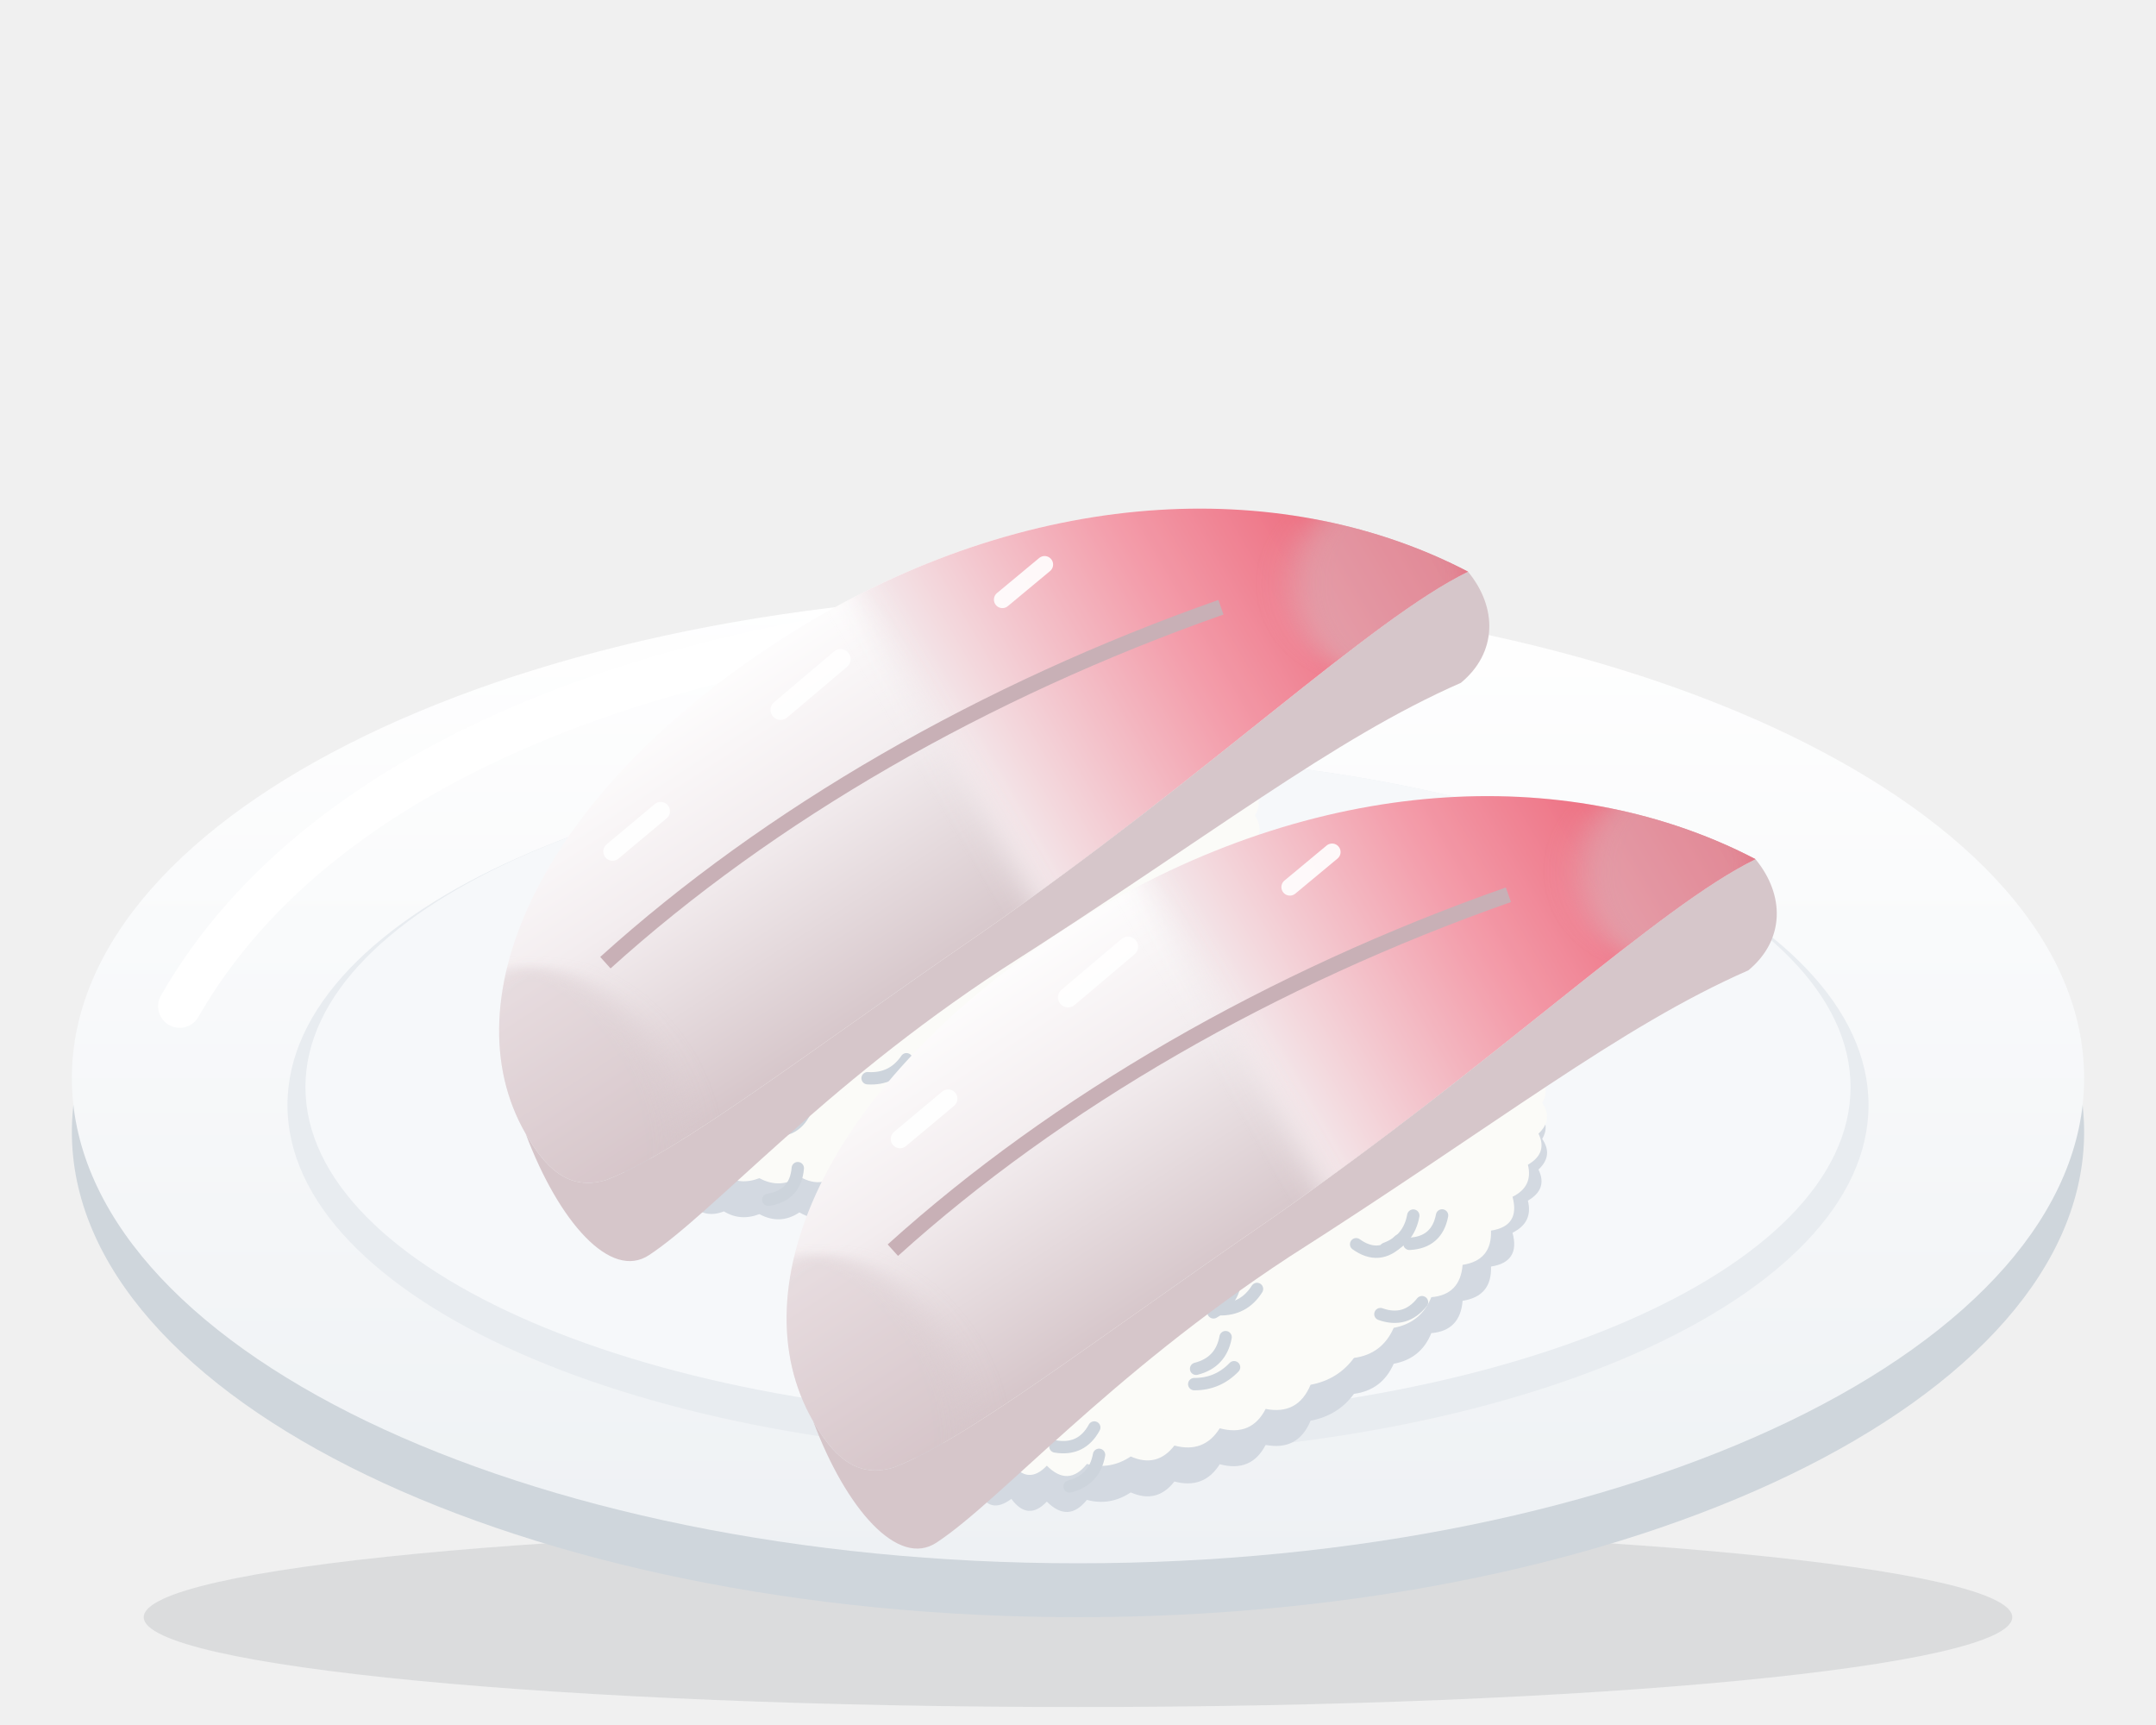
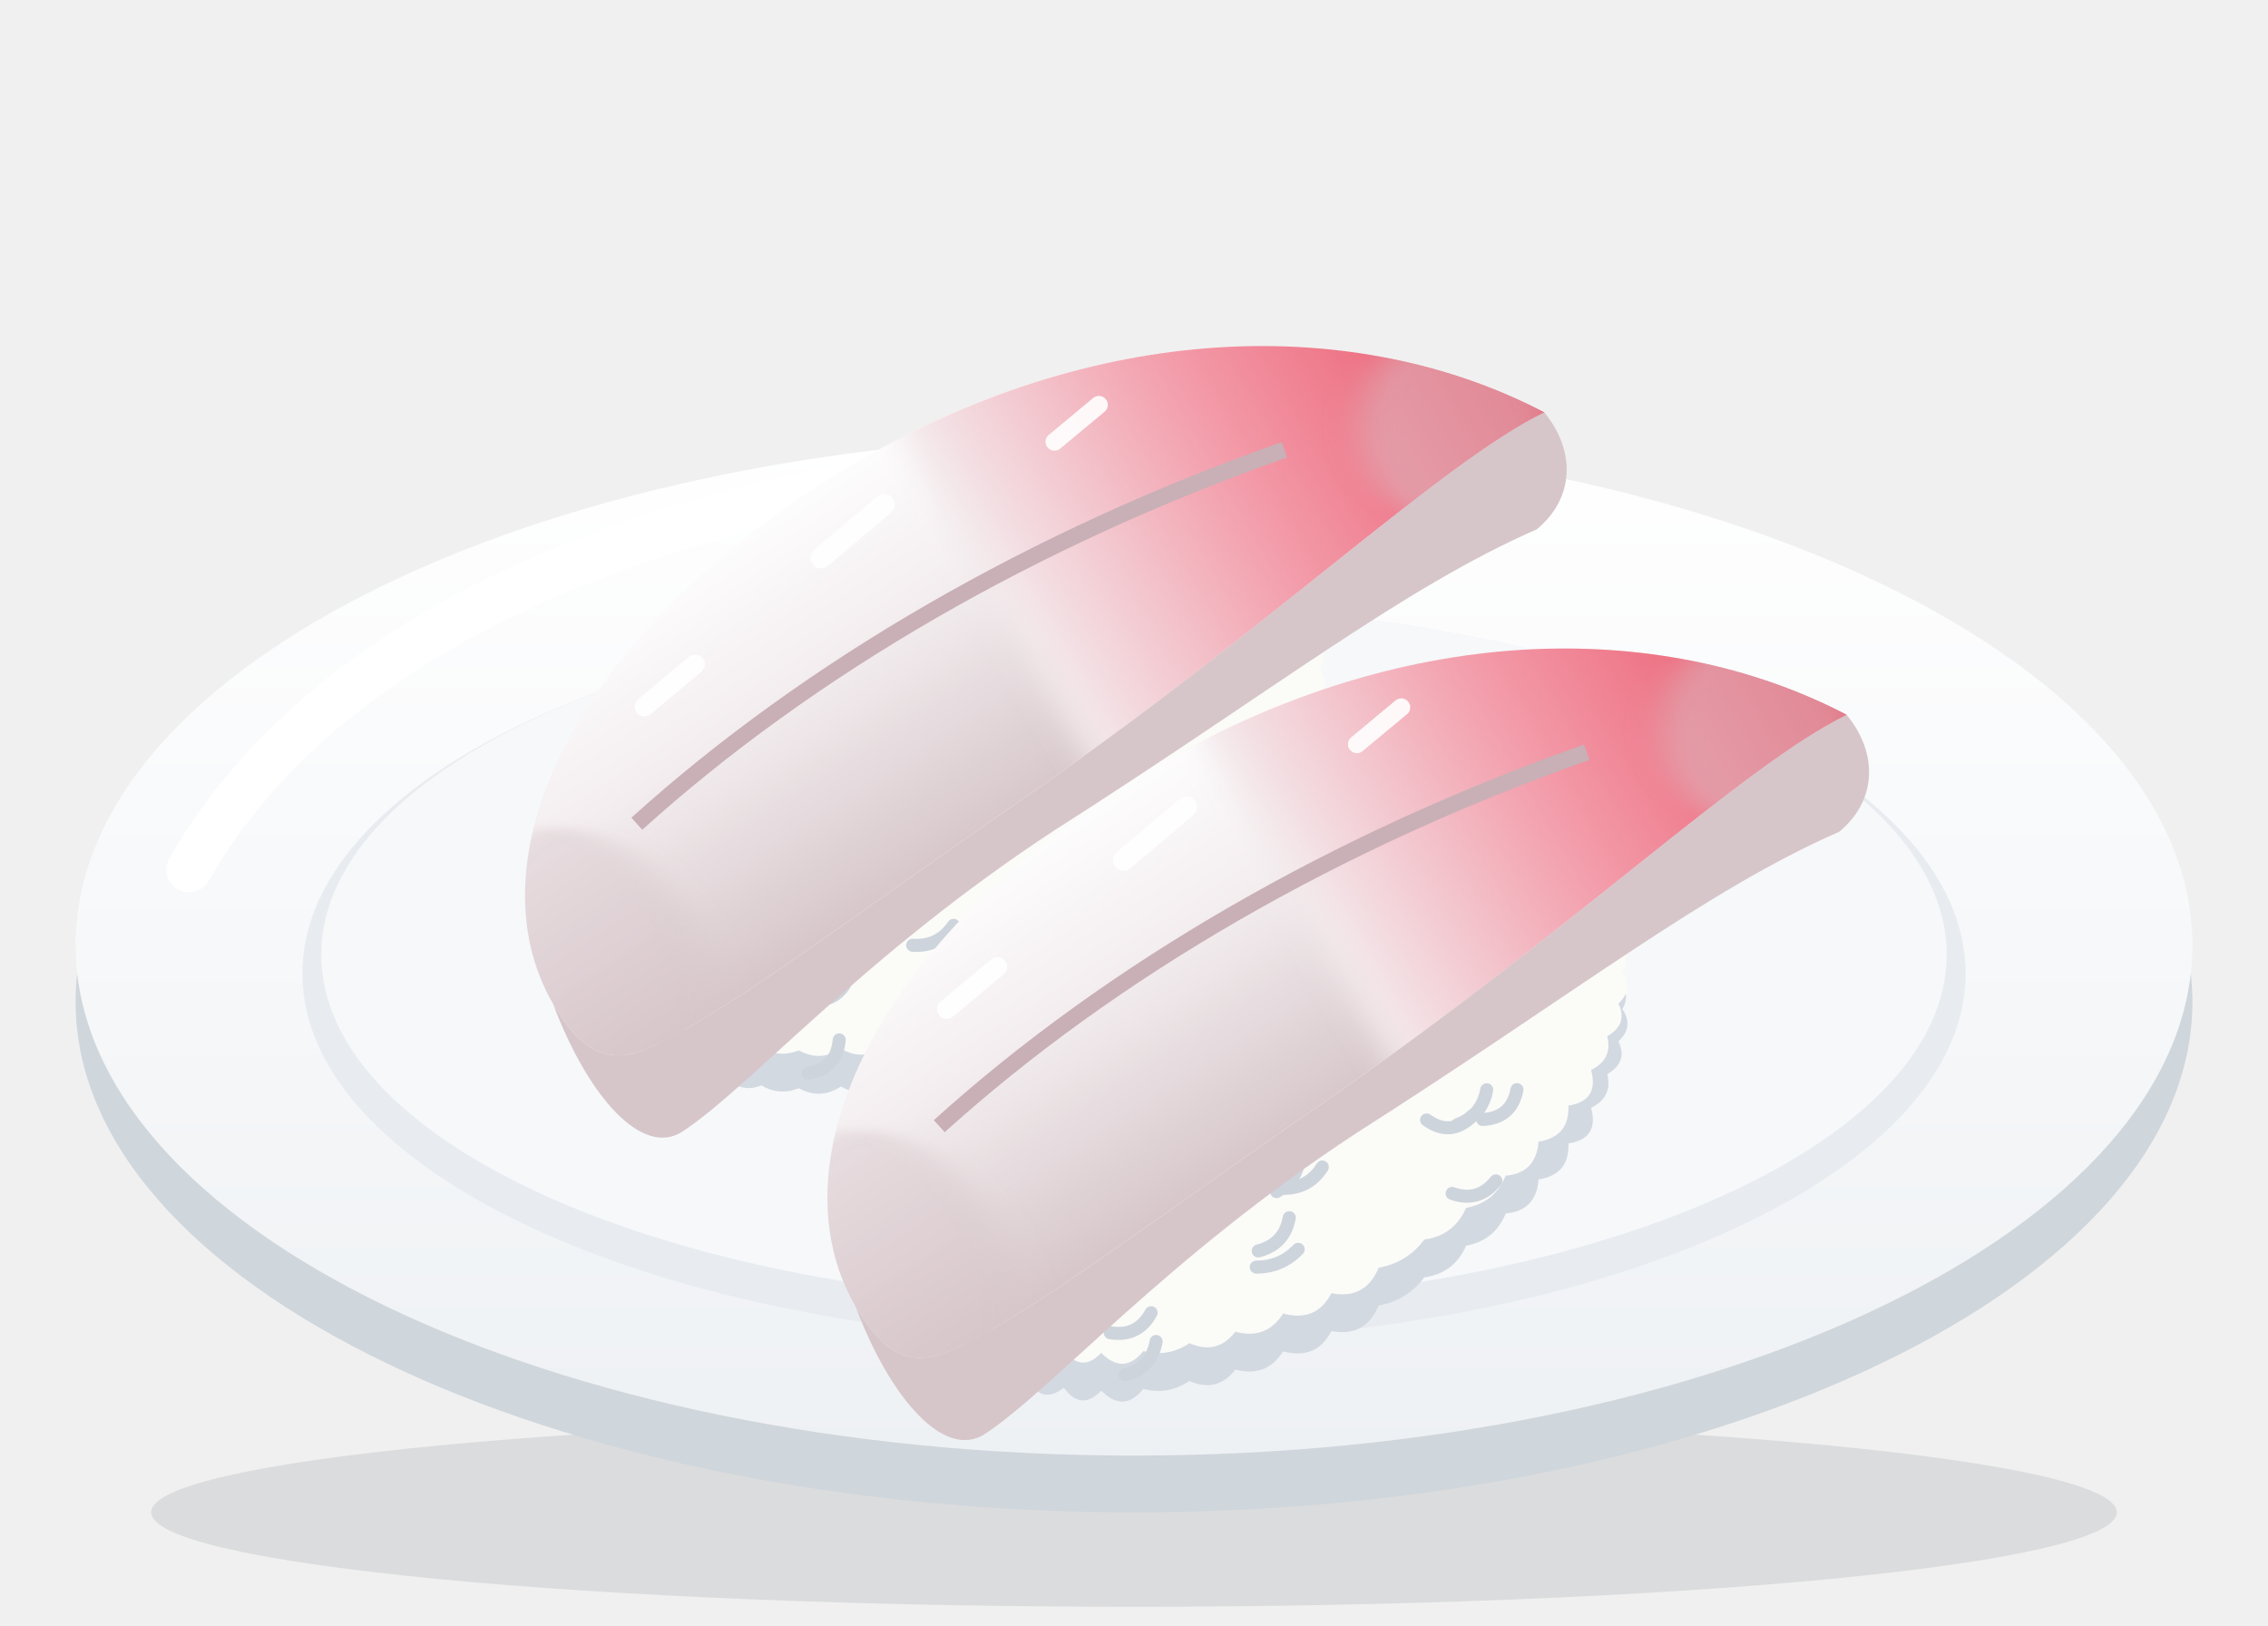
- <svg xmlns="http://www.w3.org/2000/svg" viewBox="0 0 120 96">
+ <svg xmlns="http://www.w3.org/2000/svg" viewBox="0 10 120 86">
  <defs>
    <filter id="soft" x="-20%" y="-50%" width="140%" height="200%">
      <feGaussianBlur stdDeviation="0.8" />
    </filter>
    <linearGradient id="plate" x1="0" y1="0" x2="0" y2="1">
      <stop offset="0" stop-color="#ffffff" />
      <stop offset="1" stop-color="#eef1f4" />
    </linearGradient>
    <linearGradient id="t" x1="0" y1="0" x2="0.15" y2="1">
      <stop offset="0" stop-color="#ffffff" />
      <stop offset="0.45" stop-color="#f3edef" />
      <stop offset="1" stop-color="#d6c6ca" />
    </linearGradient>
    <linearGradient id="tip" x1="1" y1="0" x2="0" y2="0">
      <stop offset="0" stop-color="#e8485e" />
      <stop offset="0.55" stop-color="#f39aa8" />
      <stop offset="1" stop-color="#f3edef" />
    </linearGradient>
  </defs>
  <ellipse cx="60" cy="90" rx="52" ry="5" fill="#1c2b36" opacity="0.10" />
  <ellipse cx="60" cy="63" rx="56" ry="27" fill="#cfd6dc" />
  <ellipse cx="60" cy="60" rx="56" ry="27" fill="url(#plate)" />
  <ellipse cx="60" cy="61.5" rx="44" ry="19.5" fill="#e8ecf0" />
  <ellipse cx="60" cy="60.5" rx="43" ry="18.5" fill="#f6f8fa" />
  <path d="M10 56 C18 42 38 35 60 34" fill="none" stroke="#fff" stroke-width="2.4" stroke-linecap="round" />
  <g transform="translate(52 54.5) rotate(-30) scale(0.86)">
    <path d="M23 0 Q23.7 0.9 22.8 1.6 Q23.1 2.7 22.1 3.2 Q22.2 4.5 20.9 4.8 Q20.9 6.3 19.3 6.2 Q18.9 7.6 17.4 7.5 Q16.6 8.8 15.1 8.7 Q14.3 10.5 12.4 9.7 Q11.3 11 9.6 10.5 Q8.2 11.9 6.5 11 Q5 11.8 3.3 11.4 Q1.7 12.8 0 11.5 Q-1.7 12.5 -3.3 11.4 Q-5 12.6 -6.5 11 Q-8.2 11.9 -9.6 10.5 Q-11.3 11 -12.4 9.7 Q-14.2 10.3 -15.1 8.7 Q-16.6 8.8 -17.4 7.5 Q-18.7 7.3 -19.3 6.2 Q-20.6 6 -20.9 4.8 Q-22.1 4.5 -22.1 3.2 Q-23.6 3 -22.8 1.6 Q-24.3 1 -23 0 Q-23.6 -0.9 -22.8 -1.6 Q-23.3 -2.8 -22.1 -3.2 Q-22.3 -4.6 -20.9 -4.8 Q-20.8 -6.2 -19.3 -6.2 Q-19.2 -8.1 -17.4 -7.5 Q-16.7 -9.1 -15.1 -8.7 Q-14.3 -10.5 -12.4 -9.7 Q-11.4 -11.3 -9.6 -10.5 Q-8.1 -11.3 -6.5 -11 Q-5 -12.6 -3.3 -11.4 Q-1.7 -12.6 -0 -11.5 Q1.7 -12.9 3.3 -11.4 Q5 -12.5 6.5 -11 Q8.1 -11.3 9.6 -10.5 Q11.2 -10.9 12.4 -9.7 Q14 -9.9 15.1 -8.7 Q16.8 -9.2 17.4 -7.5 Q19.1 -7.9 19.3 -6.2 Q21.1 -6.5 20.9 -4.8 Q22 -4.4 22.1 -3.2 Q23.3 -2.8 22.8 -1.6 Q23.9 -1 23 0 Z" fill="#d3d9e1" />
  </g>
  <g transform="translate(52 52.5) rotate(-30) scale(0.86)">
    <path d="M23 0 Q23.7 0.9 22.8 1.6 Q23.1 2.7 22.1 3.2 Q22.2 4.5 20.9 4.8 Q20.9 6.3 19.3 6.2 Q18.9 7.6 17.4 7.5 Q16.6 8.8 15.1 8.7 Q14.3 10.5 12.4 9.7 Q11.3 11 9.6 10.5 Q8.2 11.9 6.5 11 Q5 11.8 3.3 11.4 Q1.7 12.8 0 11.5 Q-1.7 12.5 -3.3 11.4 Q-5 12.6 -6.5 11 Q-8.2 11.9 -9.6 10.5 Q-11.3 11 -12.4 9.7 Q-14.2 10.3 -15.1 8.7 Q-16.6 8.8 -17.4 7.5 Q-18.7 7.3 -19.3 6.2 Q-20.6 6 -20.9 4.8 Q-22.1 4.5 -22.1 3.2 Q-23.6 3 -22.8 1.6 Q-24.3 1 -23 0 Q-23.6 -0.9 -22.8 -1.6 Q-23.3 -2.8 -22.1 -3.2 Q-22.3 -4.6 -20.9 -4.8 Q-20.8 -6.2 -19.3 -6.2 Q-19.2 -8.1 -17.4 -7.5 Q-16.7 -9.1 -15.1 -8.7 Q-14.3 -10.5 -12.4 -9.7 Q-11.4 -11.3 -9.6 -10.5 Q-8.1 -11.3 -6.5 -11 Q-5 -12.6 -3.3 -11.4 Q-1.7 -12.6 -0 -11.5 Q1.7 -12.9 3.3 -11.4 Q5 -12.5 6.5 -11 Q8.1 -11.3 9.6 -10.5 Q11.2 -10.9 12.4 -9.7 Q14 -9.9 15.1 -8.7 Q16.8 -9.2 17.4 -7.5 Q19.1 -7.9 19.3 -6.2 Q21.1 -6.5 20.9 -4.8 Q22 -4.4 22.1 -3.2 Q23.3 -2.8 22.8 -1.6 Q23.9 -1 23 0 Z" fill="#fbfbf8" />
  </g>
  <g transform="translate(52 50.5) rotate(-30) scale(0.86)">
    <path d="M23 0 Q23.7 0.9 22.8 1.6 Q23.1 2.7 22.1 3.2 Q22.2 4.5 20.9 4.8 Q20.9 6.3 19.3 6.2 Q18.9 7.6 17.4 7.5 Q16.6 8.8 15.1 8.7 Q14.3 10.5 12.4 9.7 Q11.3 11 9.6 10.5 Q8.2 11.9 6.5 11 Q5 11.8 3.3 11.4 Q1.7 12.8 0 11.5 Q-1.7 12.5 -3.3 11.4 Q-5 12.6 -6.5 11 Q-8.2 11.9 -9.6 10.5 Q-11.3 11 -12.4 9.7 Q-14.2 10.3 -15.1 8.7 Q-16.6 8.8 -17.4 7.5 Q-18.7 7.3 -19.3 6.2 Q-20.6 6 -20.9 4.8 Q-22.1 4.5 -22.1 3.2 Q-23.6 3 -22.8 1.6 Q-24.3 1 -23 0 Q-23.6 -0.9 -22.8 -1.6 Q-23.3 -2.8 -22.1 -3.2 Q-22.3 -4.6 -20.9 -4.8 Q-20.8 -6.2 -19.3 -6.2 Q-19.2 -8.1 -17.4 -7.5 Q-16.7 -9.1 -15.1 -8.7 Q-14.3 -10.5 -12.4 -9.7 Q-11.4 -11.3 -9.6 -10.5 Q-8.1 -11.3 -6.5 -11 Q-5 -12.6 -3.3 -11.4 Q-1.7 -12.6 -0 -11.5 Q1.7 -12.9 3.3 -11.4 Q5 -12.5 6.5 -11 Q8.1 -11.3 9.6 -10.5 Q11.2 -10.9 12.4 -9.7 Q14 -9.9 15.1 -8.7 Q16.8 -9.2 17.4 -7.5 Q19.1 -7.9 19.3 -6.2 Q21.1 -6.5 20.9 -4.8 Q22 -4.4 22.1 -3.2 Q23.3 -2.8 22.8 -1.6 Q23.9 -1 23 0 Z" fill="#fbfbf8" />
  </g>
  <g transform="translate(52 48.5) rotate(-30) scale(0.86)">
    <path d="M23 0 Q23.7 0.9 22.8 1.6 Q23.1 2.7 22.1 3.2 Q22.2 4.5 20.9 4.8 Q20.9 6.3 19.3 6.2 Q18.9 7.6 17.4 7.5 Q16.6 8.8 15.1 8.7 Q14.3 10.5 12.4 9.7 Q11.3 11 9.6 10.5 Q8.2 11.9 6.5 11 Q5 11.8 3.3 11.4 Q1.7 12.8 0 11.5 Q-1.7 12.5 -3.3 11.4 Q-5 12.6 -6.5 11 Q-8.2 11.9 -9.6 10.5 Q-11.3 11 -12.4 9.7 Q-14.2 10.3 -15.1 8.7 Q-16.6 8.8 -17.4 7.5 Q-18.7 7.3 -19.3 6.2 Q-20.6 6 -20.9 4.8 Q-22.1 4.5 -22.1 3.2 Q-23.6 3 -22.8 1.6 Q-24.3 1 -23 0 Q-23.6 -0.9 -22.8 -1.6 Q-23.3 -2.8 -22.1 -3.2 Q-22.3 -4.6 -20.9 -4.8 Q-20.8 -6.2 -19.3 -6.2 Q-19.2 -8.1 -17.4 -7.5 Q-16.7 -9.1 -15.1 -8.7 Q-14.3 -10.5 -12.4 -9.7 Q-11.4 -11.3 -9.6 -10.5 Q-8.1 -11.3 -6.5 -11 Q-5 -12.6 -3.3 -11.4 Q-1.7 -12.6 -0 -11.5 Q1.7 -12.9 3.3 -11.4 Q5 -12.5 6.5 -11 Q8.1 -11.3 9.6 -10.5 Q11.2 -10.9 12.4 -9.7 Q14 -9.9 15.1 -8.7 Q16.8 -9.2 17.4 -7.5 Q19.1 -7.9 19.3 -6.2 Q21.1 -6.5 20.9 -4.8 Q22 -4.4 22.1 -3.2 Q23.3 -2.8 22.8 -1.6 Q23.9 -1 23 0 Z" fill="#fbfbf8" />
  </g>
  <g transform="translate(52 52.5) rotate(-30) scale(0.86)">
    <path d="M-8.1 5.4 q1.4 0.8 2.8 0" transform="rotate(4 -8.1 5.4)" fill="none" stroke="#cdd4dc" stroke-width="0.8" stroke-linecap="round" />
    <path d="M-15.3 5.1 q1.4 1.1 2.8 0" transform="rotate(0 -15.3 5.1)" fill="none" stroke="#cdd4dc" stroke-width="0.8" stroke-linecap="round" />
    <path d="M-2.2 8 q1.4 0.7 2.8 0" transform="rotate(29 -2.2 8)" fill="none" stroke="#cdd4dc" stroke-width="0.8" stroke-linecap="round" />
    <path d="M-17.6 9 q1.4 1.1 2.8 0" transform="rotate(-17 -17.6 9)" fill="none" stroke="#cdd4dc" stroke-width="0.8" stroke-linecap="round" />
    <path d="M-0.7 8.5 q1.4 0.7 2.8 0" transform="rotate(-29 -0.7 8.5)" fill="none" stroke="#cdd4dc" stroke-width="0.8" stroke-linecap="round" />
    <path d="M-7.2 7.2 q1.4 0.9 2.8 0" transform="rotate(0 -7.2 7.2)" fill="none" stroke="#cdd4dc" stroke-width="0.8" stroke-linecap="round" />
    <path d="M12.3 5.3 q1.4 0.8 2.8 0" transform="rotate(3 12.3 5.3)" fill="none" stroke="#cdd4dc" stroke-width="0.8" stroke-linecap="round" />
    <path d="M7.3 7.8 q1.4 1 2.8 0" transform="rotate(-1 7.3 7.8)" fill="none" stroke="#cdd4dc" stroke-width="0.8" stroke-linecap="round" />
    <path d="M12.2 9.1 q1.4 0.6 2.8 0" transform="rotate(29 12.2 9.1)" fill="none" stroke="#cdd4dc" stroke-width="0.8" stroke-linecap="round" />
    <path d="M-8.4 8.6 q1.4 0.8 2.8 0" transform="rotate(11 -8.4 8.6)" fill="none" stroke="#cdd4dc" stroke-width="0.8" stroke-linecap="round" />
  </g>
  <g transform="translate(52 44) rotate(-30) scale(0.86)">
    <path d="M-34 6 C-34 8.5 -33.5 10.6 -31 11.2 C-26 12 -16 10.6 -2 9.5 C16 8 30 4.5 37 5 C37.5 8 36 10.5 33 11 C24 10 14 11.5 -2 12.2 C-16 13 -26 16.5 -31 16.8 C-34 17 -35 12 -34 6 Z" fill="#d6c6ca" />
  </g>
  <g transform="translate(52 44) rotate(-30) scale(0.86)">
    <clipPath id="c0">
      <path d="M-34 6 C-34 -4 -22 -13 -2 -13.5 C16 -13.8 30 -6 37 5 C30 4.5 16 8 -2 9.5 C-16 10.6 -26 12 -31 11.2 C-33.5 10.6 -34 8.5 -34 6 Z" />
    </clipPath>
    <path d="M-34 6 C-34 -4 -22 -13 -2 -13.5 C16 -13.8 30 -6 37 5 C30 4.5 16 8 -2 9.5 C-16 10.6 -26 12 -31 11.2 C-33.5 10.6 -34 8.5 -34 6 Z" fill="url(#t)" />
    <g clip-path="url(#c0)">
      <path d="M2 -16 H40 V16 H2 Z" fill="url(#tip)" filter="url(#soft)" />
      <path d="M-24 -1 C-10 -4 6 -4 22 -1" fill="none" stroke="#c8b0b6" stroke-width="1" />
      <path d="M-20 -7 l4 -0.7" stroke="#fff" stroke-width="1.2" stroke-linecap="round" opacity="0.9" />
      <path d="M-6 -9.5 l5 -0.9" stroke="#fff" stroke-width="1.3" stroke-linecap="round" opacity="0.9" />
      <path d="M10 -8.5 l3.5 -0.6" stroke="#fff" stroke-width="1.1" stroke-linecap="round" opacity="0.9" />
      <ellipse cx="-31" cy="6" rx="7" ry="10" fill="#d6c6ca" opacity="0.45" filter="url(#soft)" />
      <ellipse cx="32" cy="3" rx="6" ry="6" fill="#d6c6ca" opacity="0.45" filter="url(#soft)" />
    </g>
  </g>
  <g transform="translate(68 70.5) rotate(-30) scale(0.86)">
    <path d="M23 0 Q23.8 0.9 22.8 1.6 Q23 2.7 22.1 3.2 Q22.2 4.5 20.9 4.8 Q20.8 6.2 19.3 6.2 Q18.9 7.6 17.4 7.5 Q16.9 9.4 15.1 8.7 Q14.2 10.4 12.4 9.7 Q11.3 11.3 9.6 10.5 Q8.2 11.6 6.5 11 Q5 12.1 3.3 11.4 Q1.7 12.1 0 11.5 Q-1.7 12.8 -3.3 11.4 Q-5 12.5 -6.5 11 Q-8.2 11.9 -9.6 10.5 Q-11.3 11.2 -12.4 9.7 Q-14 9.8 -15.1 8.7 Q-16.9 9.4 -17.4 7.5 Q-19.1 8 -19.3 6.2 Q-21 6.4 -20.9 4.8 Q-22.1 4.4 -22.1 3.2 Q-22.9 2.6 -22.8 1.6 Q-23.8 0.9 -23 0 Q-23.9 -1 -22.8 -1.6 Q-23.3 -2.8 -22.1 -3.2 Q-22.1 -4.4 -20.9 -4.8 Q-20.9 -6.2 -19.3 -6.2 Q-19 -7.8 -17.4 -7.5 Q-16.9 -9.3 -15.1 -8.7 Q-14.2 -10.3 -12.4 -9.7 Q-11.4 -11.5 -9.6 -10.5 Q-8.2 -11.9 -6.5 -11 Q-5 -12.4 -3.3 -11.4 Q-1.7 -12.8 -0 -11.5 Q1.7 -12.5 3.3 -11.4 Q4.9 -11.8 6.5 -11 Q8.2 -11.8 9.6 -10.5 Q11.3 -11.2 12.4 -9.7 Q14.3 -10.5 15.1 -8.7 Q16.7 -9 17.4 -7.5 Q18.9 -7.6 19.3 -6.2 Q20.7 -6 20.9 -4.8 Q22.2 -4.5 22.1 -3.2 Q23.1 -2.7 22.8 -1.6 Q23.5 -0.9 23 0 Z" fill="#d3d9e1" />
  </g>
  <g transform="translate(68 68.5) rotate(-30) scale(0.86)">
    <path d="M23 0 Q23.8 0.9 22.8 1.6 Q23 2.7 22.1 3.2 Q22.2 4.5 20.9 4.8 Q20.8 6.2 19.3 6.2 Q18.9 7.6 17.4 7.5 Q16.9 9.4 15.1 8.7 Q14.2 10.4 12.4 9.7 Q11.3 11.3 9.6 10.5 Q8.2 11.6 6.5 11 Q5 12.1 3.3 11.4 Q1.7 12.1 0 11.5 Q-1.7 12.8 -3.3 11.4 Q-5 12.5 -6.5 11 Q-8.2 11.9 -9.6 10.5 Q-11.3 11.2 -12.4 9.7 Q-14 9.8 -15.1 8.7 Q-16.9 9.4 -17.4 7.5 Q-19.1 8 -19.3 6.2 Q-21 6.4 -20.9 4.8 Q-22.1 4.4 -22.1 3.2 Q-22.9 2.6 -22.8 1.6 Q-23.8 0.9 -23 0 Q-23.9 -1 -22.8 -1.6 Q-23.3 -2.8 -22.1 -3.2 Q-22.1 -4.4 -20.9 -4.8 Q-20.9 -6.2 -19.3 -6.2 Q-19 -7.8 -17.4 -7.5 Q-16.9 -9.3 -15.1 -8.7 Q-14.2 -10.3 -12.4 -9.7 Q-11.4 -11.5 -9.6 -10.5 Q-8.2 -11.9 -6.5 -11 Q-5 -12.4 -3.3 -11.4 Q-1.7 -12.8 -0 -11.5 Q1.7 -12.5 3.3 -11.4 Q4.9 -11.8 6.5 -11 Q8.2 -11.8 9.6 -10.5 Q11.3 -11.2 12.4 -9.7 Q14.3 -10.5 15.1 -8.7 Q16.7 -9 17.4 -7.5 Q18.9 -7.6 19.3 -6.2 Q20.7 -6 20.9 -4.8 Q22.2 -4.5 22.1 -3.2 Q23.1 -2.7 22.8 -1.6 Q23.5 -0.9 23 0 Z" fill="#fbfbf8" />
  </g>
  <g transform="translate(68 66.5) rotate(-30) scale(0.86)">
    <path d="M23 0 Q23.8 0.9 22.8 1.6 Q23 2.7 22.1 3.2 Q22.2 4.5 20.9 4.8 Q20.8 6.2 19.3 6.2 Q18.9 7.6 17.4 7.5 Q16.9 9.4 15.1 8.7 Q14.2 10.4 12.4 9.7 Q11.3 11.3 9.6 10.5 Q8.2 11.6 6.5 11 Q5 12.1 3.3 11.4 Q1.7 12.1 0 11.5 Q-1.7 12.8 -3.3 11.4 Q-5 12.5 -6.5 11 Q-8.2 11.9 -9.6 10.5 Q-11.3 11.2 -12.4 9.7 Q-14 9.8 -15.1 8.7 Q-16.9 9.4 -17.4 7.5 Q-19.1 8 -19.3 6.2 Q-21 6.4 -20.9 4.8 Q-22.1 4.4 -22.1 3.2 Q-22.9 2.6 -22.8 1.6 Q-23.8 0.9 -23 0 Q-23.9 -1 -22.8 -1.6 Q-23.3 -2.8 -22.1 -3.2 Q-22.1 -4.4 -20.9 -4.8 Q-20.9 -6.2 -19.3 -6.2 Q-19 -7.8 -17.4 -7.5 Q-16.9 -9.3 -15.1 -8.7 Q-14.2 -10.3 -12.4 -9.7 Q-11.4 -11.5 -9.6 -10.5 Q-8.2 -11.9 -6.5 -11 Q-5 -12.4 -3.3 -11.4 Q-1.7 -12.8 -0 -11.5 Q1.7 -12.5 3.3 -11.4 Q4.9 -11.8 6.5 -11 Q8.2 -11.8 9.6 -10.5 Q11.3 -11.2 12.4 -9.7 Q14.3 -10.5 15.1 -8.7 Q16.7 -9 17.4 -7.5 Q18.9 -7.6 19.3 -6.2 Q20.7 -6 20.9 -4.8 Q22.2 -4.5 22.1 -3.2 Q23.1 -2.7 22.8 -1.6 Q23.5 -0.9 23 0 Z" fill="#fbfbf8" />
  </g>
  <g transform="translate(68 64.5) rotate(-30) scale(0.86)">
    <path d="M23 0 Q23.8 0.9 22.8 1.6 Q23 2.7 22.1 3.2 Q22.2 4.5 20.9 4.8 Q20.8 6.2 19.3 6.2 Q18.9 7.6 17.4 7.5 Q16.9 9.4 15.1 8.7 Q14.2 10.4 12.4 9.7 Q11.3 11.3 9.6 10.5 Q8.2 11.6 6.5 11 Q5 12.1 3.3 11.4 Q1.7 12.1 0 11.5 Q-1.7 12.8 -3.3 11.4 Q-5 12.5 -6.5 11 Q-8.2 11.9 -9.6 10.5 Q-11.3 11.2 -12.4 9.7 Q-14 9.8 -15.1 8.7 Q-16.9 9.4 -17.4 7.5 Q-19.1 8 -19.3 6.2 Q-21 6.4 -20.9 4.8 Q-22.1 4.4 -22.1 3.2 Q-22.9 2.6 -22.8 1.6 Q-23.8 0.9 -23 0 Q-23.9 -1 -22.8 -1.6 Q-23.3 -2.8 -22.1 -3.2 Q-22.1 -4.4 -20.9 -4.8 Q-20.9 -6.2 -19.3 -6.2 Q-19 -7.8 -17.4 -7.5 Q-16.9 -9.3 -15.1 -8.7 Q-14.2 -10.3 -12.4 -9.7 Q-11.4 -11.5 -9.6 -10.5 Q-8.2 -11.9 -6.5 -11 Q-5 -12.4 -3.3 -11.4 Q-1.7 -12.8 -0 -11.5 Q1.7 -12.5 3.3 -11.4 Q4.9 -11.8 6.5 -11 Q8.2 -11.8 9.6 -10.5 Q11.3 -11.2 12.4 -9.7 Q14.3 -10.5 15.1 -8.7 Q16.7 -9 17.4 -7.5 Q18.9 -7.6 19.3 -6.2 Q20.7 -6 20.9 -4.8 Q22.2 -4.5 22.1 -3.2 Q23.1 -2.7 22.8 -1.6 Q23.5 -0.9 23 0 Z" fill="#fbfbf8" />
  </g>
  <g transform="translate(68 68.5) rotate(-30) scale(0.86)">
    <path d="M-2.7 4.3 q1.4 0.8 2.8 0" transform="rotate(2 -2.7 4.3)" fill="none" stroke="#cdd4dc" stroke-width="0.8" stroke-linecap="round" />
    <path d="M-3.1 4.3 q1.4 0.8 2.8 0" transform="rotate(-29 -3.1 4.3)" fill="none" stroke="#cdd4dc" stroke-width="0.8" stroke-linecap="round" />
    <path d="M8.6 6.3 q1.4 0.8 2.8 0" transform="rotate(-20 8.6 6.3)" fill="none" stroke="#cdd4dc" stroke-width="0.8" stroke-linecap="round" />
    <path d="M-6.5 7.7 q1.4 0.6 2.8 0" transform="rotate(7 -6.5 7.7)" fill="none" stroke="#cdd4dc" stroke-width="0.8" stroke-linecap="round" />
    <path d="M7.1 5.1 q1.4 1.2 2.8 0" transform="rotate(25 7.1 5.1)" fill="none" stroke="#cdd4dc" stroke-width="0.8" stroke-linecap="round" />
    <path d="M-16.8 9.4 q1.4 0.9 2.8 0" transform="rotate(-17 -16.8 9.4)" fill="none" stroke="#cdd4dc" stroke-width="0.8" stroke-linecap="round" />
    <path d="M-5.9 6.9 q1.4 0.9 2.8 0" transform="rotate(-17 -5.9 6.9)" fill="none" stroke="#cdd4dc" stroke-width="0.8" stroke-linecap="round" />
    <path d="M10.1 6.8 q1.4 1.1 2.8 0" transform="rotate(-11 10.1 6.8)" fill="none" stroke="#cdd4dc" stroke-width="0.8" stroke-linecap="round" />
    <path d="M6.2 9.8 q1.4 1 2.8 0" transform="rotate(14 6.2 9.8)" fill="none" stroke="#cdd4dc" stroke-width="0.8" stroke-linecap="round" />
    <path d="M-16.3 6.7 q1.4 1 2.8 0" transform="rotate(4 -16.3 6.7)" fill="none" stroke="#cdd4dc" stroke-width="0.8" stroke-linecap="round" />
  </g>
  <g transform="translate(68 60) rotate(-30) scale(0.86)">
    <path d="M-34 6 C-34 8.5 -33.5 10.6 -31 11.2 C-26 12 -16 10.6 -2 9.5 C16 8 30 4.5 37 5 C37.5 8 36 10.5 33 11 C24 10 14 11.5 -2 12.2 C-16 13 -26 16.5 -31 16.8 C-34 17 -35 12 -34 6 Z" fill="#d6c6ca" />
  </g>
  <g transform="translate(68 60) rotate(-30) scale(0.86)">
    <clipPath id="c1">
      <path d="M-34 6 C-34 -4 -22 -13 -2 -13.5 C16 -13.8 30 -6 37 5 C30 4.5 16 8 -2 9.5 C-16 10.6 -26 12 -31 11.2 C-33.5 10.6 -34 8.5 -34 6 Z" />
    </clipPath>
    <path d="M-34 6 C-34 -4 -22 -13 -2 -13.5 C16 -13.8 30 -6 37 5 C30 4.5 16 8 -2 9.5 C-16 10.6 -26 12 -31 11.2 C-33.5 10.6 -34 8.5 -34 6 Z" fill="url(#t)" />
    <g clip-path="url(#c1)">
      <path d="M2 -16 H40 V16 H2 Z" fill="url(#tip)" filter="url(#soft)" />
      <path d="M-24 -1 C-10 -4 6 -4 22 -1" fill="none" stroke="#c8b0b6" stroke-width="1" />
      <path d="M-20 -7 l4 -0.7" stroke="#fff" stroke-width="1.2" stroke-linecap="round" opacity="0.9" />
      <path d="M-6 -9.5 l5 -0.9" stroke="#fff" stroke-width="1.3" stroke-linecap="round" opacity="0.9" />
      <path d="M10 -8.5 l3.5 -0.6" stroke="#fff" stroke-width="1.1" stroke-linecap="round" opacity="0.9" />
      <ellipse cx="-31" cy="6" rx="7" ry="10" fill="#d6c6ca" opacity="0.45" filter="url(#soft)" />
      <ellipse cx="32" cy="3" rx="6" ry="6" fill="#d6c6ca" opacity="0.45" filter="url(#soft)" />
    </g>
  </g>
</svg>
